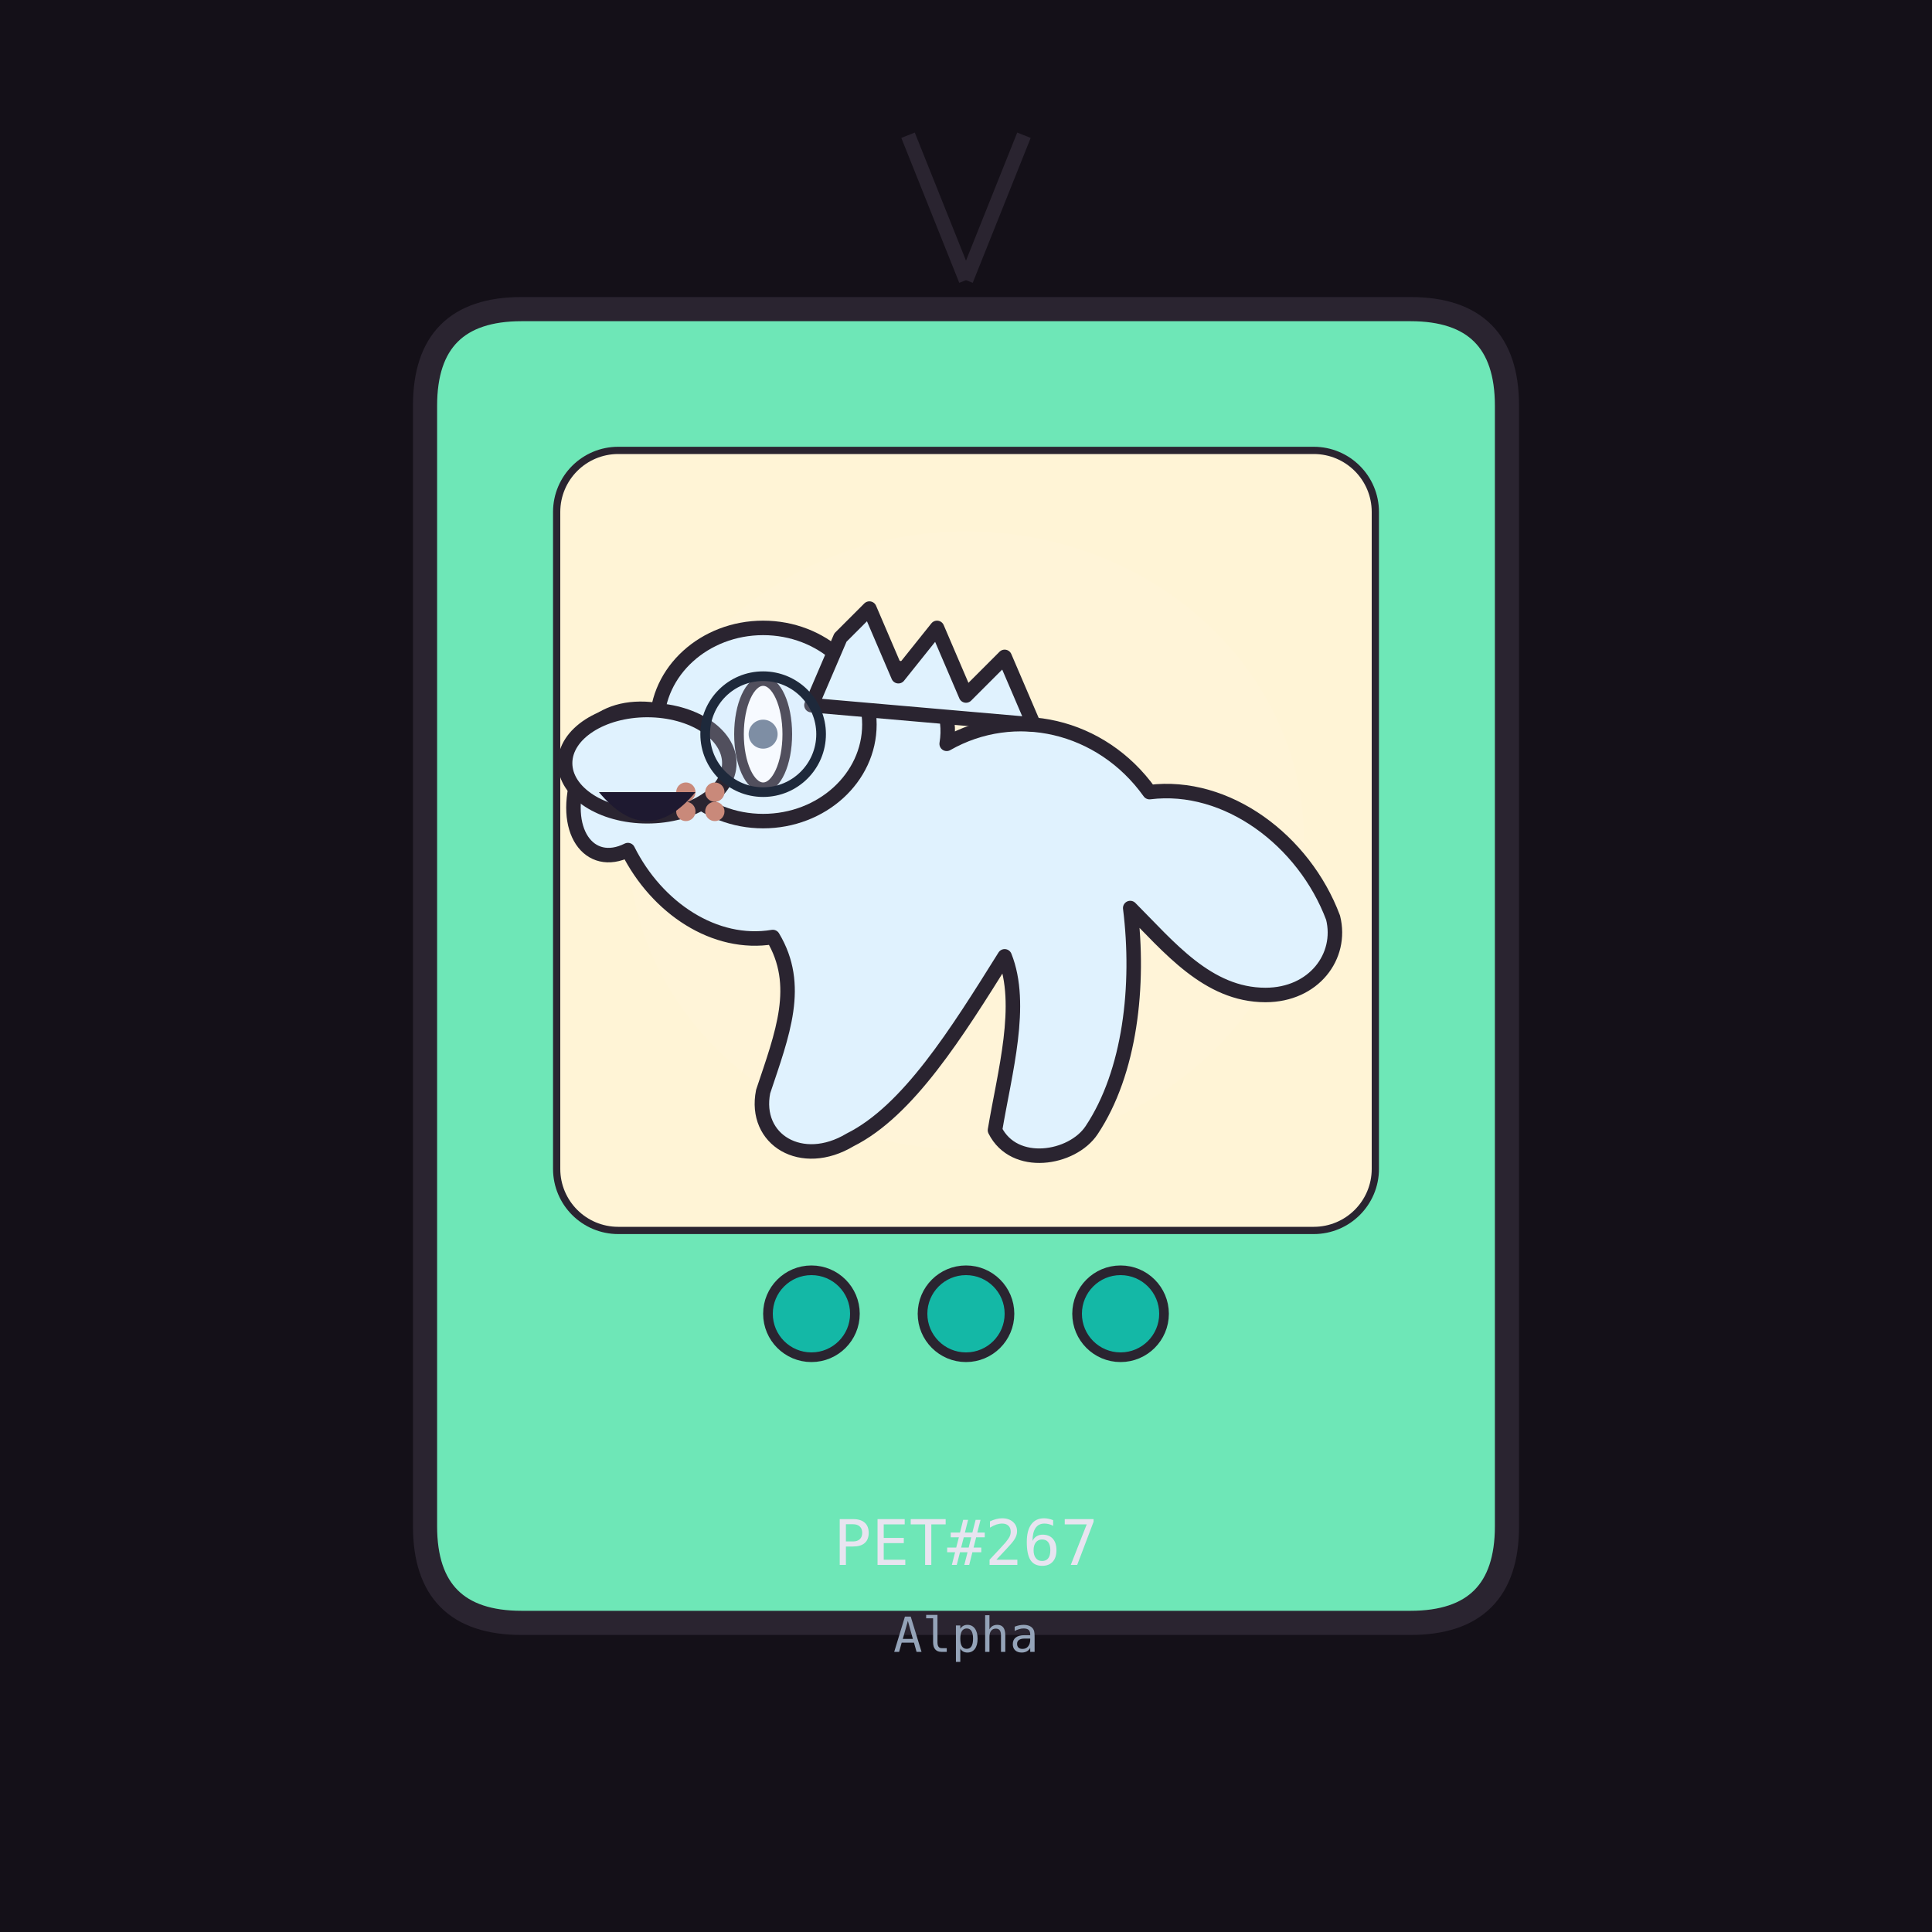
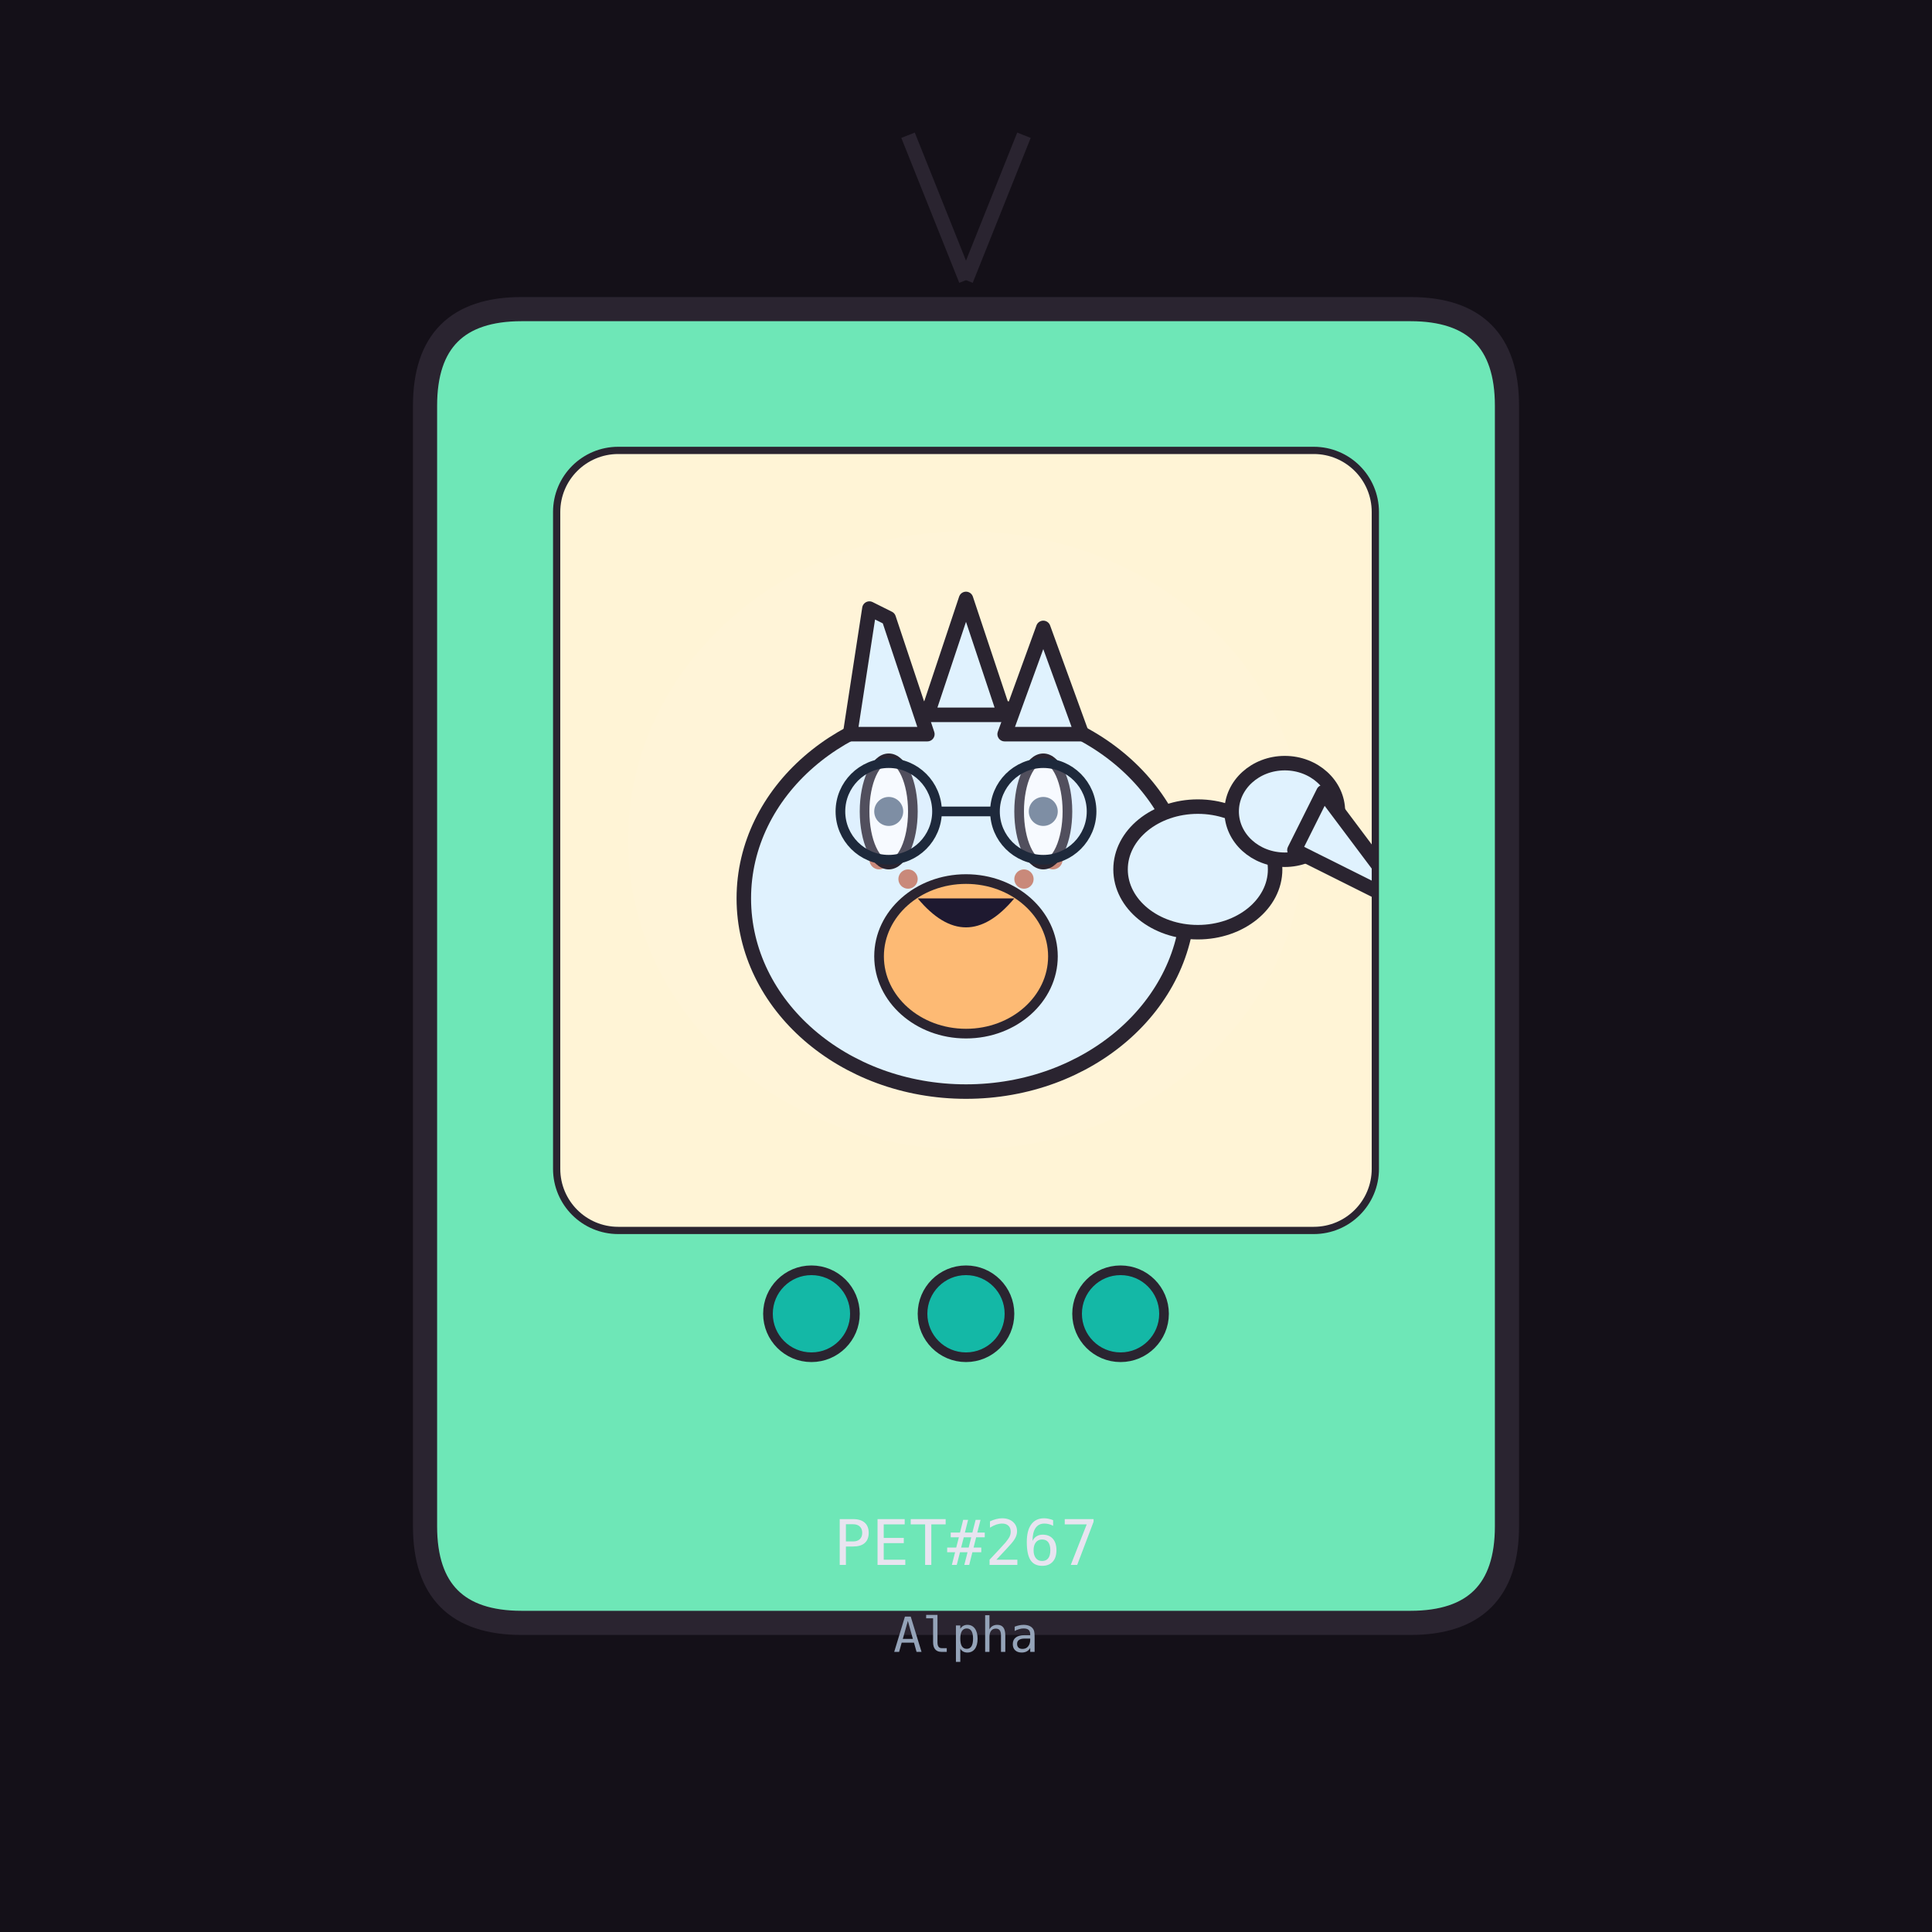
<svg xmlns="http://www.w3.org/2000/svg" viewBox="0 0 400 400">
  <defs>
    <clipPath id="scr">
      <rect x="116" y="94" width="168" height="160" rx="12" />
    </clipPath>
  </defs>
  <rect width="400" height="400" fill="#141018" />
  <path fill="#6ee7b7" stroke="#2a2430" stroke-width="5" d="M108 64 H292 Q312 64 312 84 V316 Q312 336 292 336 H108 Q88 336 88 316 V84 Q88 64 108 64 Z" />
  <line x1="200" y1="58" x2="188" y2="28" stroke="#2a2430" stroke-width="3" />
  <line x1="200" y1="58" x2="212" y2="28" stroke="#2a2430" stroke-width="3" />
  <rect x="116" y="94" width="168" height="160" rx="12" fill="#0c0a10" stroke="#2a2430" stroke-width="3" />
  <circle cx="168" cy="272" r="9" fill="#14b8a6" stroke="#2a2430" stroke-width="2" />
  <circle cx="200" cy="272" r="9" fill="#14b8a6" stroke="#2a2430" stroke-width="2" />
  <circle cx="232" cy="272" r="9" fill="#14b8a6" stroke="#2a2430" stroke-width="2" />
  <text x="200" y="324" text-anchor="middle" fill="#e8e4f0" font-size="13" font-family="monospace">PET#267</text>
  <text x="200" y="342" text-anchor="middle" fill="#94a3b8" font-size="10" font-family="monospace">Alpha</text>
  <g clip-path="url(#scr)">
    <g>
      <rect x="116" y="94" width="168" height="160" fill="#fff4d6" />
      <ellipse cx="200" cy="174" rx="70" ry="64" fill="#fff" fill-opacity=".04">
        <animate attributeName="fill-opacity" values=".04;.12;.04" dur="2.8s" repeatCount="indefinite" />
      </ellipse>
      <g data-dino="1">
-         <path data-dino-body="1" data-tail="1" d="M120 160 C118 150 128 144 140 148 C148 134 164 128 176 140 C186 134 198 142 196 154 C210 146 228 150 238 164 C254 162 270 174 276 190 C278 198 272 206 262 206 C250 206 242 196 234 188 C236 204 234 222 226 234 C222 240 210 242 206 234 C208 222 212 208 208 198 C198 214 188 230 176 236 C166 242 156 236 158 226 C162 214 166 204 160 194 C148 196 136 188 130 176 C122 180 116 172 120 160 Z" fill="#e0f2fe" stroke="#2a2430" stroke-width="3" stroke-linejoin="round" />
-         <ellipse data-dino-head="1" cx="158" cy="150" rx="22" ry="20" fill="#e0f2fe" stroke="#2a2430" stroke-width="3" stroke-linejoin="round" />
-         <ellipse cx="134" cy="158" rx="17" ry="11" fill="#e0f2fe" stroke="#2a2430" stroke-width="3" stroke-linejoin="round" />
-         <polygon data-ridge="1" points="168,146 174,132 180,126 186,140 194,130 200,144 208,136 214,150" fill="#e0f2fe" stroke="#2a2430" stroke-width="3" stroke-linejoin="round" />
+         <ellipse data-dino-body="1" data-dino-head="1" cx="200" cy="186" rx="46" ry="40" fill="#e0f2fe" stroke="#2a2430" stroke-width="3" stroke-linejoin="round" />
+         <polygon data-ridge="1" points="176,152 180,126 184,128 192,152" fill="#e0f2fe" stroke="#2a2430" stroke-width="3" stroke-linejoin="round" />
+         <polygon points="192,148 200,124 208,148" fill="#e0f2fe" stroke="#2a2430" stroke-width="3" stroke-linejoin="round" />
+         <polygon points="208,152 216,130 224,152" fill="#e0f2fe" stroke="#2a2430" stroke-width="3" stroke-linejoin="round" />
+         <ellipse data-snout="1" cx="200" cy="204" rx="14" ry="8" fill="#e0f2fe" stroke="#2a2430" stroke-width="3" stroke-linejoin="round" />
+         <ellipse data-tail="1" cx="248" cy="180" rx="16" ry="13" fill="#e0f2fe" stroke="#2a2430" stroke-width="3" stroke-linejoin="round" />
+         <ellipse cx="266" cy="168" rx="11" ry="10" fill="#e0f2fe" stroke="#2a2430" stroke-width="3" stroke-linejoin="round" />
+         <polygon points="274,164 292,188 268,176" fill="#e0f2fe" stroke="#2a2430" stroke-width="3" stroke-linejoin="round" />
+         <circle cx="186" cy="196" r="3" fill="#000" />
+         <circle cx="210" cy="202" r="3" fill="#000" />
+         <circle cx="198" cy="210" r="3" fill="#000" />
      </g>
-       <g data-face="1" data-sp="2" data-cx="158" data-ey="152" data-gap="8">
-         <circle cx="142" cy="164" r="2" fill="#c9897a" />
-         <circle cx="148" cy="168" r="2" fill="#c9897a" />
-         <circle cx="148" cy="164" r="2" fill="#c9897a" />
-         <circle cx="142" cy="168" r="2" fill="#c9897a" />
+       <ellipse data-belly="1" cx="200" cy="198" rx="18" ry="16" fill="#fdba74" stroke="#2a2430" stroke-width="2" />
+       <g data-face="1" data-sp="2" data-cx="200" data-ey="168" data-gap="16">
+         <circle cx="182" cy="178" r="2" fill="#c9897a" />
+         <circle cx="188" cy="182" r="2" fill="#c9897a" />
+         <circle cx="218" cy="178" r="2" fill="#c9897a" />
+         <circle cx="212" cy="182" r="2" fill="#c9897a" />
        <g data-eyes="4" data-kind="4">
-           <ellipse cx="158" cy="152" data-dino-eye="1" rx="5" ry="11" fill="#fff" stroke="#2a2430" stroke-width="2" />
-           <circle cx="158" cy="152" r="3" fill="#64748b">
+           <ellipse cx="184" cy="168" data-dino-eye="1" rx="5" ry="11" fill="#fff" stroke="#2a2430" stroke-width="2" />
+           <circle cx="184" cy="168" r="3" fill="#64748b">
+             <animate attributeName="opacity" values="1;1;1;.2;1" dur="3.2s" repeatCount="indefinite" />
+           </circle>
+           <ellipse cx="216" cy="168" data-dino-eye="1" rx="5" ry="11" fill="#fff" stroke="#2a2430" stroke-width="2" />
+           <circle cx="216" cy="168" r="3" fill="#64748b">
            <animate attributeName="opacity" values="1;1;1;.2;1" dur="3.2s" repeatCount="indefinite" />
          </circle>
        </g>
-         <path data-snout="1" d="M124 164 Q134 176 144 164 Z" fill="#1e1930" />
+         <path d="M190 186 Q200 198 210 186 Z" fill="#1e1930" />
      </g>
      <g data-acc="4">
-         <circle data-mono="1" data-lens="1" cx="158" cy="152" r="12" fill="#dbeafe" fill-opacity=".22" stroke="#1e293b" stroke-width="2" />
+         <circle data-lens="1" cx="184" cy="168" r="10" fill="#dbeafe" fill-opacity=".22" stroke="#1e293b" stroke-width="2" />
+         <circle data-lens="1" cx="216" cy="168" r="10" fill="#dbeafe" fill-opacity=".22" stroke="#1e293b" stroke-width="2" />
+         <path data-bridge="1" d="M194 168 H206" stroke="#1e293b" stroke-width="2" />
      </g>
      <animateTransform attributeName="transform" type="translate" values="0 0;1 -1;-1 1;0 0" dur="9s" repeatCount="indefinite" />
    </g>
  </g>
</svg>
